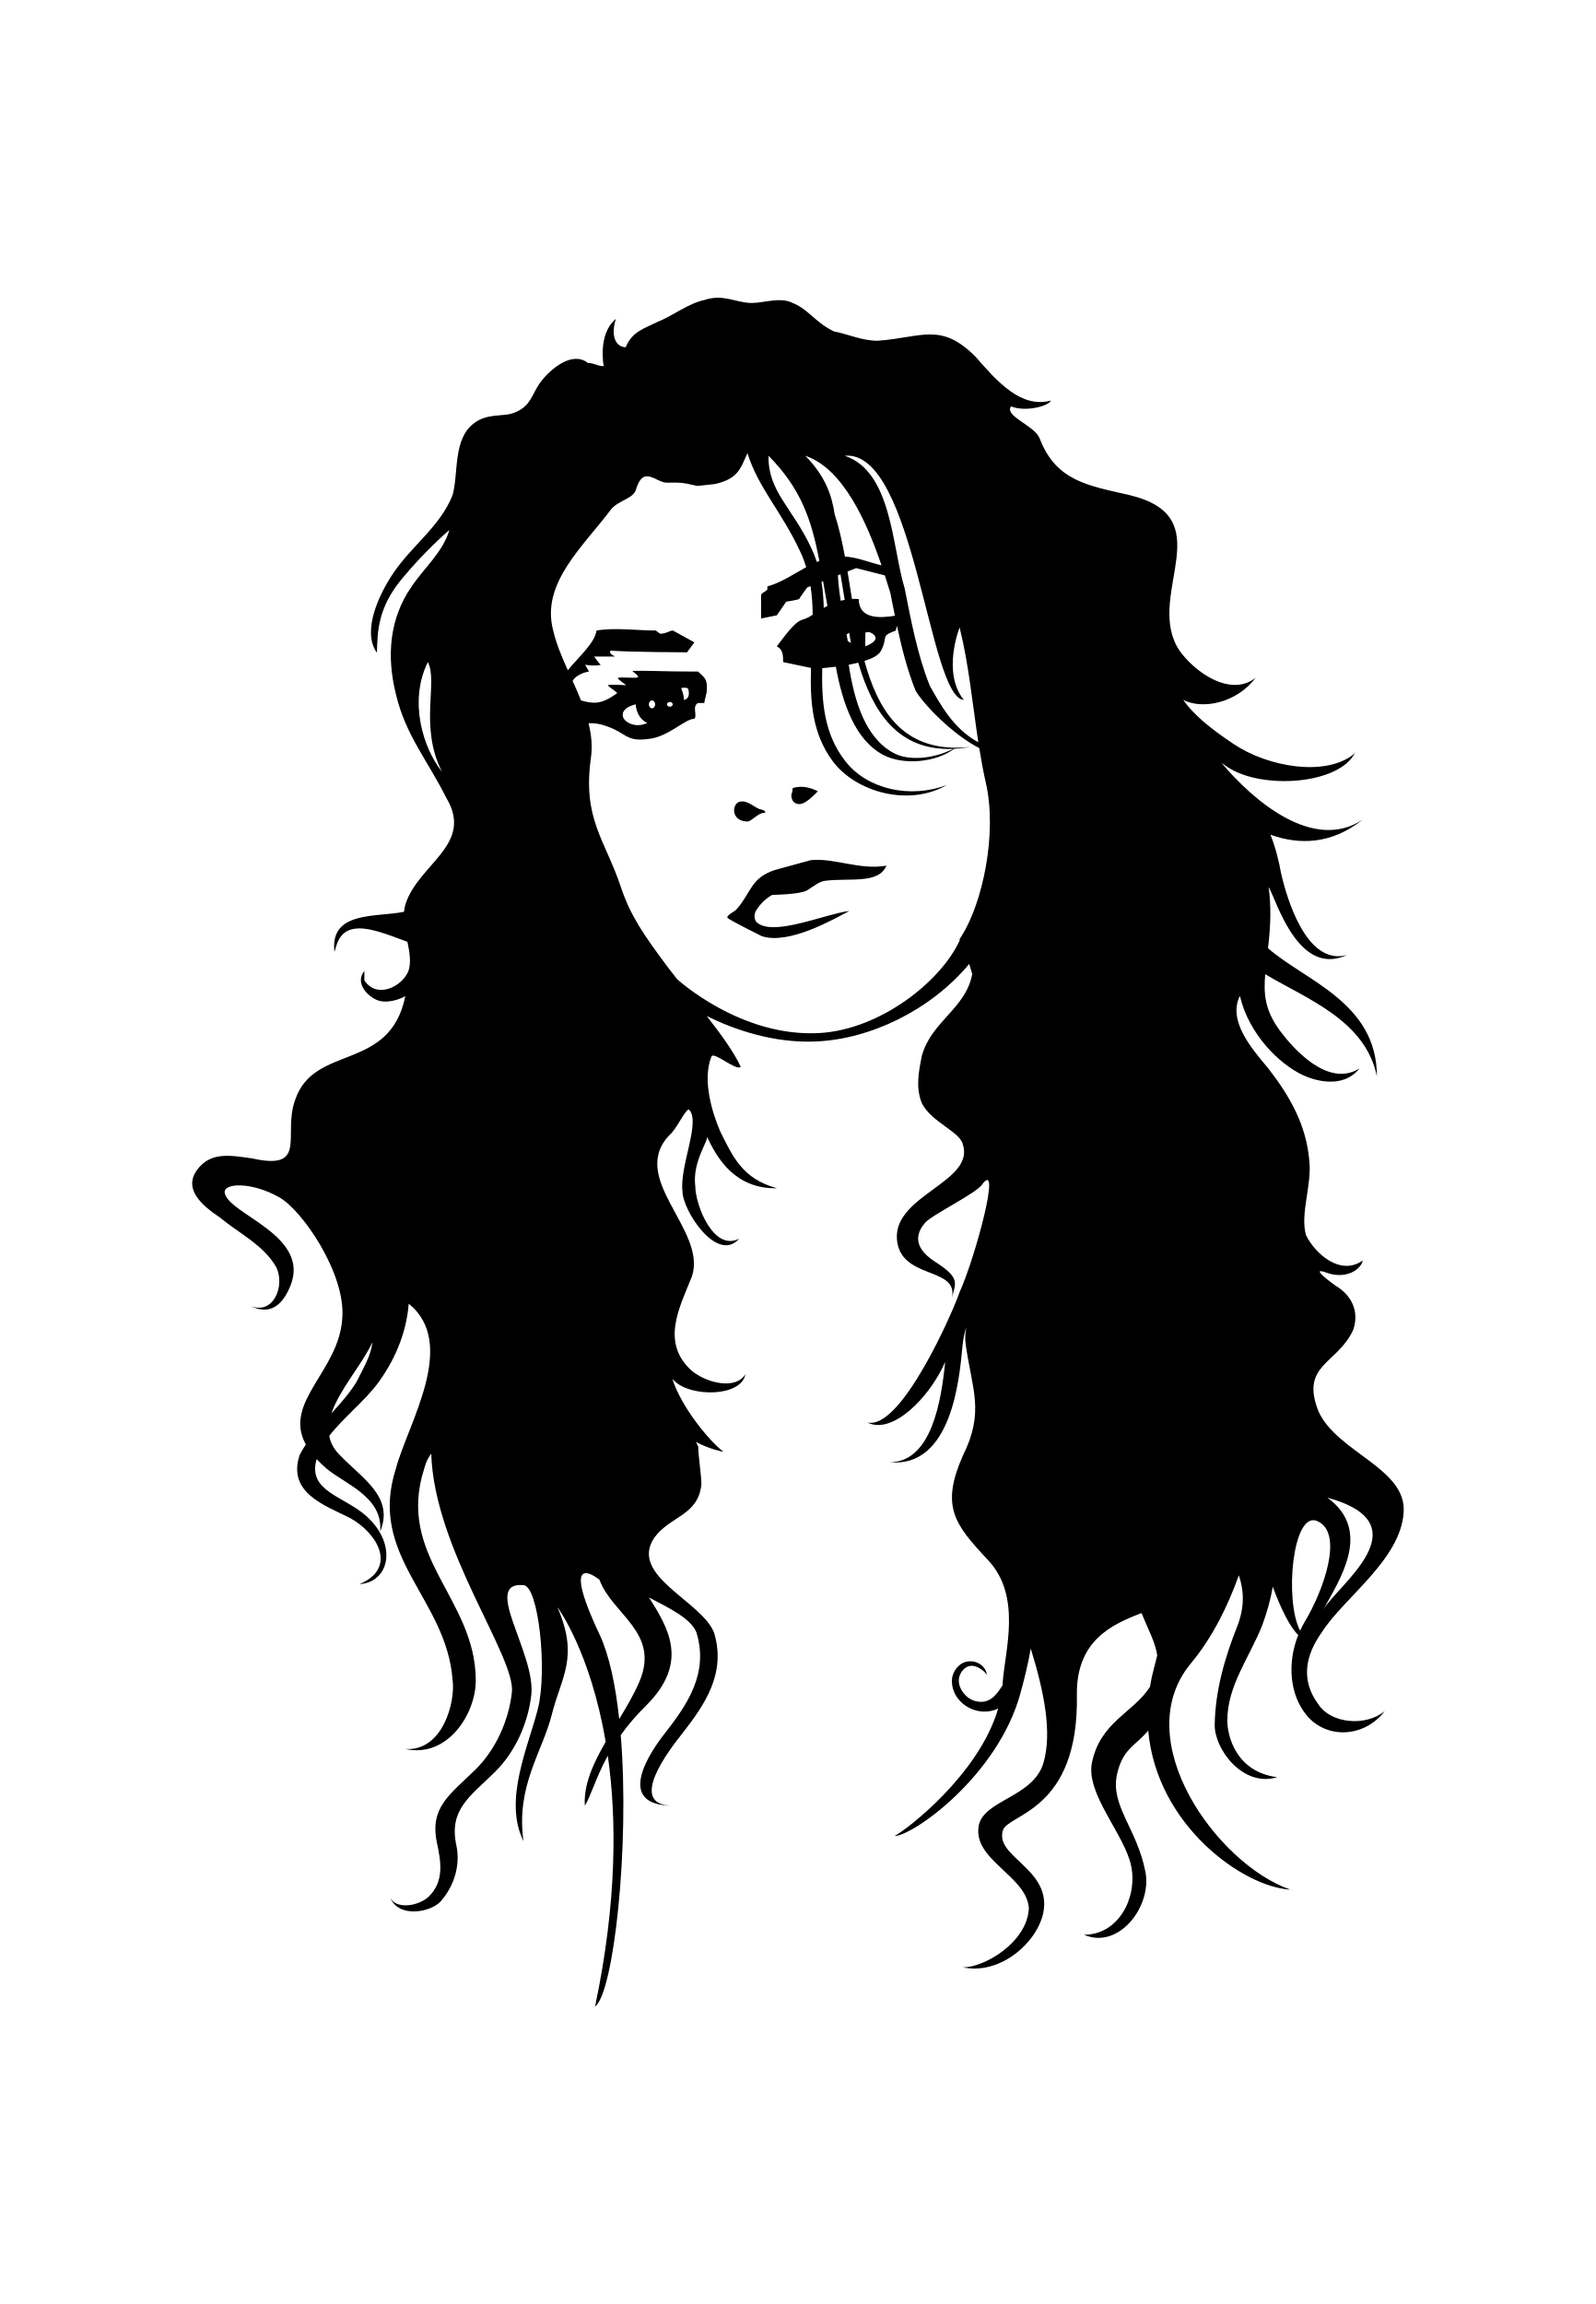
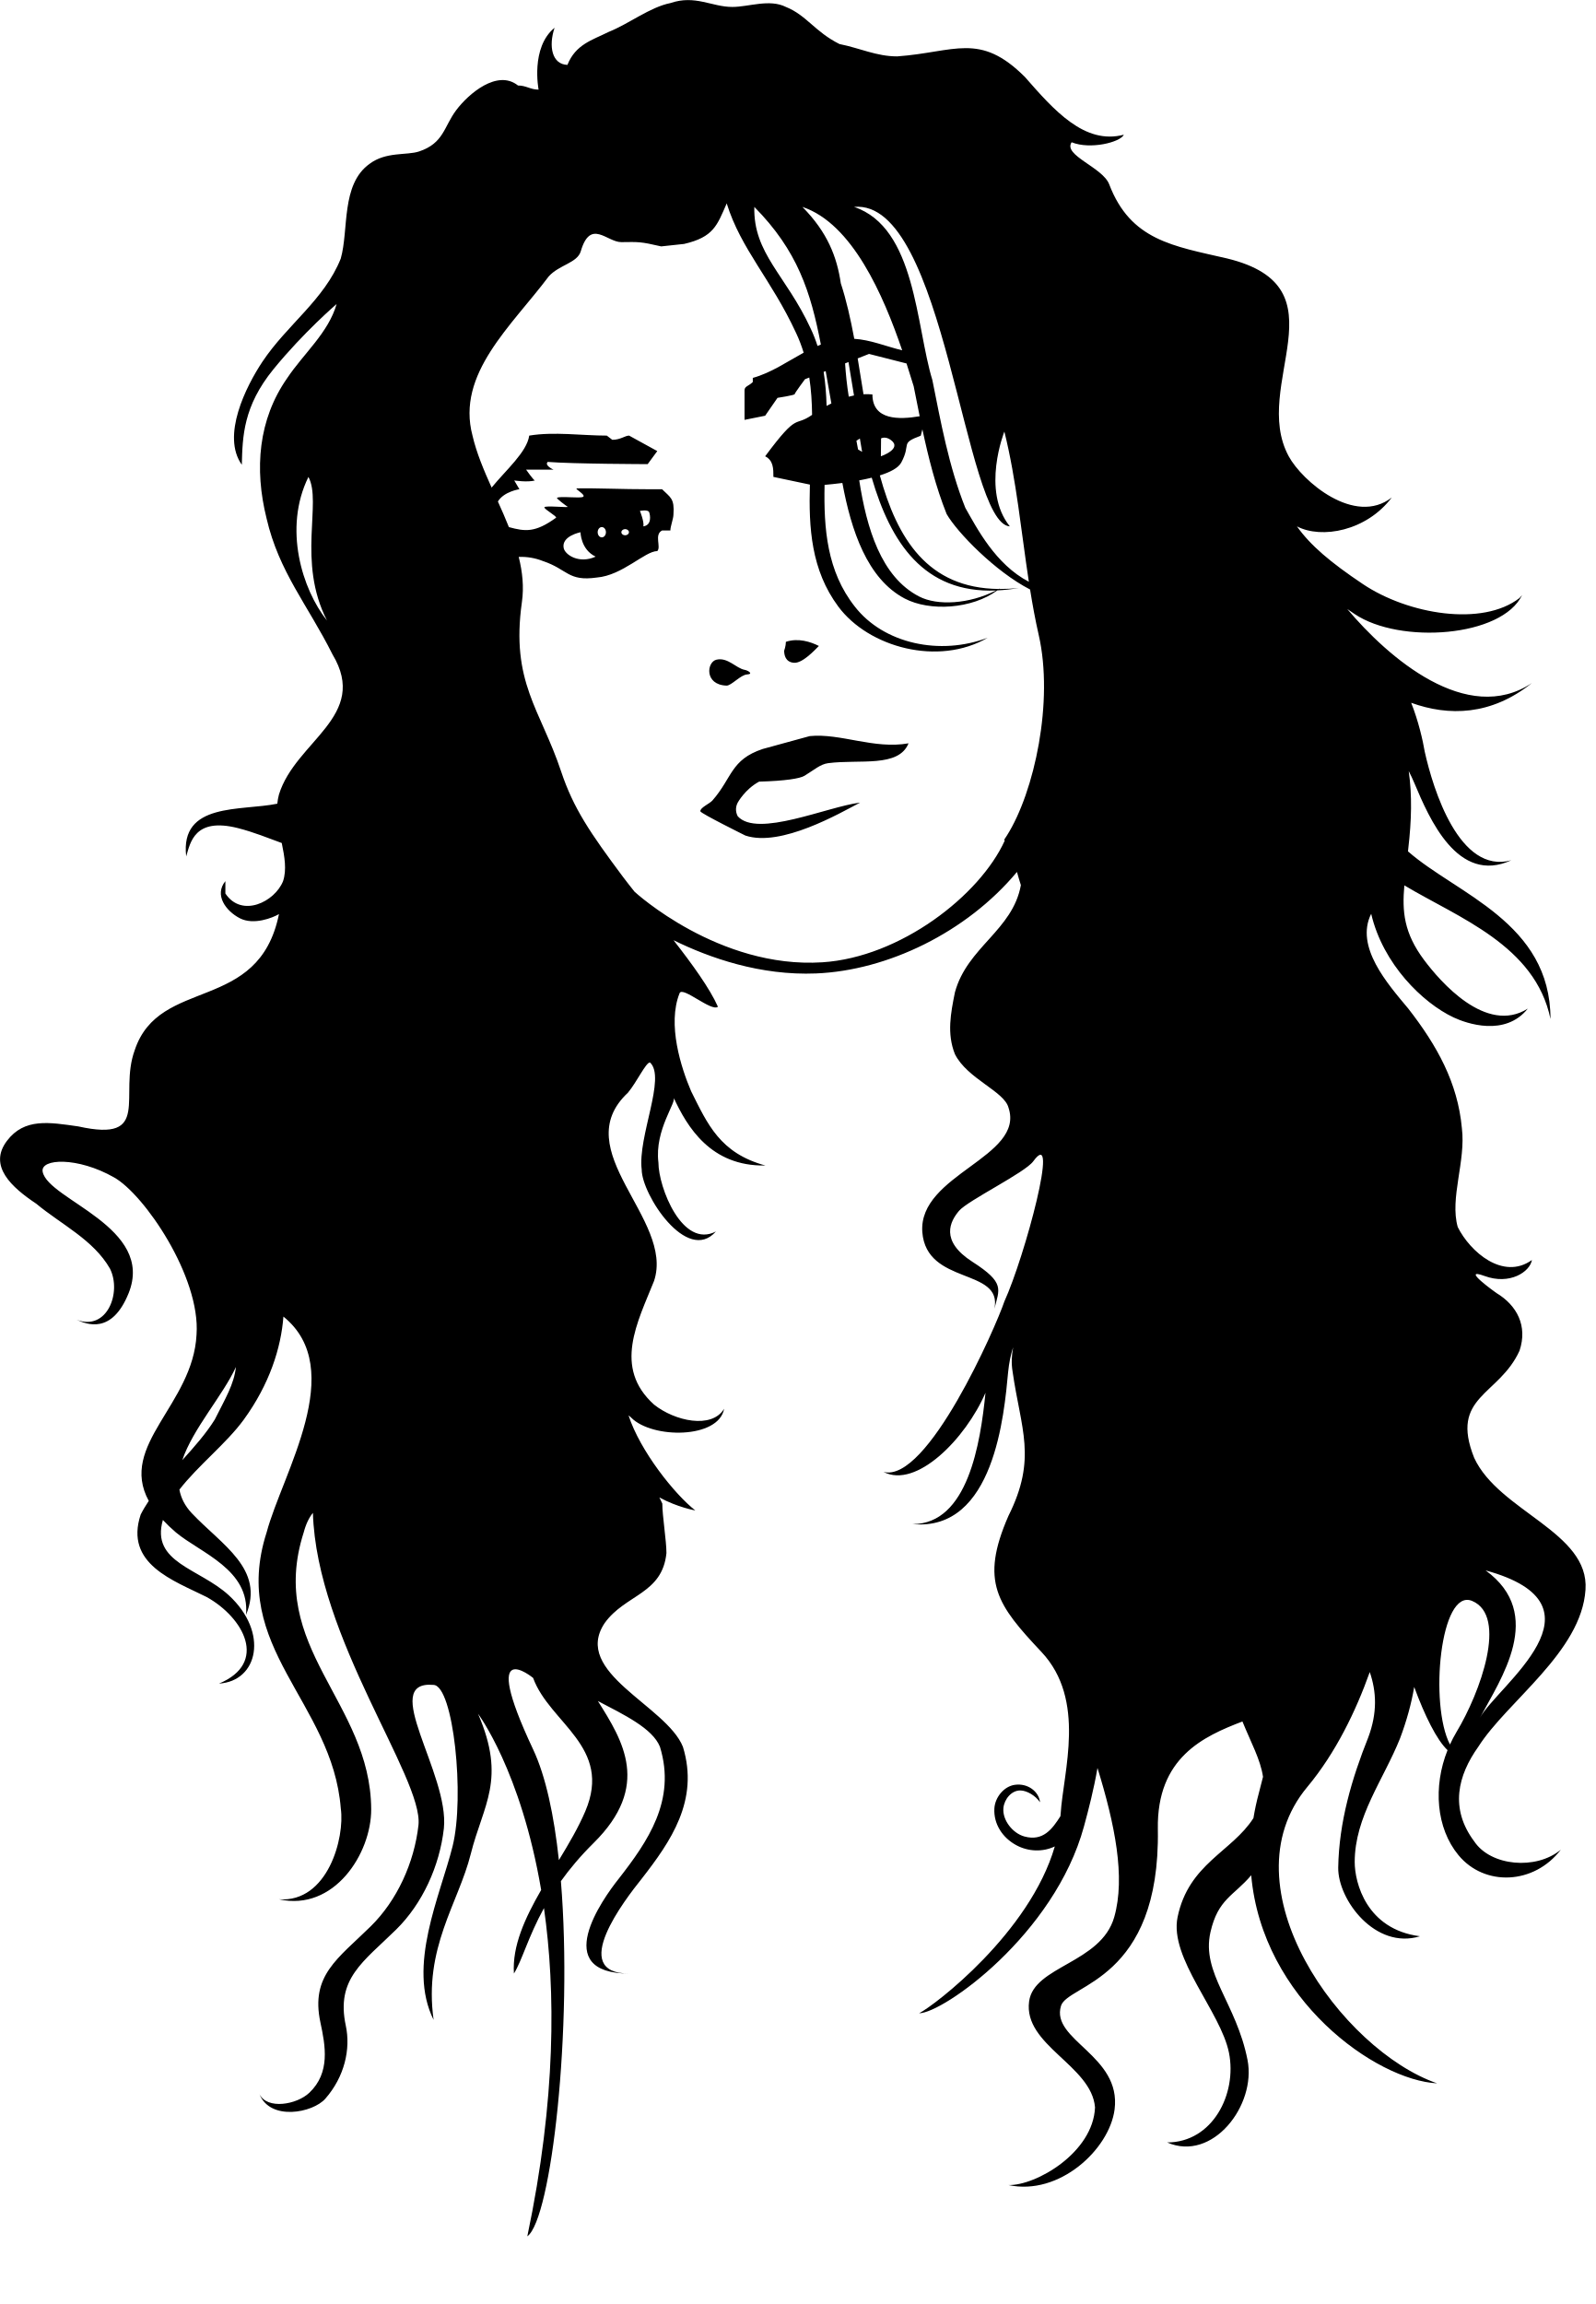
- <svg xmlns="http://www.w3.org/2000/svg" version="1.1" baseProfile="tiny" x="0px" y="0px" width="460px" height="664px" viewBox="-72.48 -9.78 602 664" overflow="visible" xml:space="preserve">
+ <svg xmlns="http://www.w3.org/2000/svg" version="1.1" baseProfile="tiny" x="0px" y="0px" width="460px" height="664px" overflow="visible" xml:space="preserve">
  <defs>
</defs>
  <path d="M20.99,379.81c0.24,0.08,0.6,0.25,1.05,0.46C21.7,380.13,21.35,379.99,20.99,379.81 M228.83,191.01  c2.47,0.2,6.01-3.67,7.2-4.85c-2.38-1.19-5.94-2.38-9.51-1.19c0,1.19-0.5,2.57-0.5,2.57C226.03,188.73,226.36,190.81,228.83,191.01   M209.4,197.59c1.39,0.05,4.06-3.12,5.94-3.22c1.88-0.1,0.35-1.13-0.69-1.32c-2.51-0.46-4.83-3.67-8.12-2.94  C203.68,190.75,202.95,197.36,209.4,197.59 M233.39,212.14l-13.55,3.71c-9.27,3.09-8.76,8.32-14.5,14.85  c-0.82,0.93-3.61,2.08-3.47,3.12c0.09,0.6,12.97,6.98,12.97,6.98c10.25,3.42,27.23-6.44,33.07-9.5c-9.5,1.19-29.63,10.21-35.27,3.94  c-0.74-1.41-0.59-2.82,0-3.94c0,0,2.1-3.86,6.16-6.04c7.54-0.2,11.75-0.89,13.07-1.68c2.77-1.68,4.55-3.34,6.83-3.64  c9.08-1.18,20.3,1.36,23.17-5.72C251.92,216,242.3,211.25,233.39,212.14 M426.12,503.37c-5.94,8.32-8.32,17.82-1.19,27.32  c4.75,7.13,17.82,8.32,24.95,2.38c-7.72,10.1-21.98,10.69-29.5,1.58c-6.44-7.79-7.35-19.78-3.15-30.27  c-3.09-2.89-6.59-9.96-9.61-18.21c-0.82,4.85-2.19,9.79-4.08,14.82c-4.75,11.88-13.07,22.57-13.07,35.64  c0,5.94,3.37,19.4,18.81,21.39c-12.87,3.96-23.71-10.55-23.56-19.8c0.21-13.07,3.91-25.64,8.66-37.52  c2.65-7.08,2.38-13.17,0.43-18.82c-4,11.24-9.83,23.31-18,33.11c-24.13,28.91,9.91,75.91,37.42,85.42  c-17.57-0.9-50.42-24.11-53.59-59.97c-5.05,5.97-9.57,6.8-11.75,16.41c-2.68,11.82,7.45,20.37,10.69,36.83  c2.57,13.07-10.1,29.5-23.17,23.76c13.07,0,20.2-13.96,17.82-25.84c-2.38-11.88-17.27-27.25-14.81-39.11  c3.2-15.42,15.63-18.77,21.86-28.52c0.39-2.37,0.9-4.77,1.56-7.21c0.44-1.62,0.83-3.18,1.2-4.69c-0.72-4.96-3.44-9.83-5.93-15.95  c-11.18,4.28-24.73,10.37-24.38,31.03c0.74,43.81-26,44.62-27.92,50.94c-3.01,9.9,17.46,14.24,15.45,29.85  c-1.49,11.49-15.94,24.95-30.59,21.78c7.92,0.2,24.43-9.35,24.95-22.38c-0.98-12.12-20.7-17.9-19-30.54  c1.38-10.25,20.73-10.97,24.54-24.31c3.29-11.52,0.16-26.82-4.83-42.97c-1.06,6.16-2.57,11.99-3.89,16.83  c-8.51,31.25-40.69,53.86-47.52,53.86c4.5-2.28,31.89-23.19,39.11-48.08c-3.47,1.66-7.65,1.51-11.09-0.35  c-3.96-2.13-6.58-6.09-6.33-10.58c0.18-3.21,2.76-6.41,5.94-6.83c3.71-0.5,6.88,1.93,7.23,5.04c-1.38-2-3.82-3.35-5.6-3.41  c-2.63-0.08-4.7,2.52-4.96,5.02c-0.36,3.5,2.66,7.31,6.03,8.24c5.44,1.5,8.09-2.23,10.4-5.84c0.02-0.21,0.05-0.41,0.06-0.62  c0.76-12.28,7.49-32.87-5.54-46.73c-12.71-13.52-17.82-20.2-9.5-39.21c8.32-16.63,3.56-24.95,1.19-41.58  c-0.4-2.37-0.27-4.74,0.16-7.01c-0.67,2.07-1.18,4.42-1.45,7.21c-1.12,11.89-3.96,45.99-27.52,43.76c15.91,0,19.54-23.28,21-37.85  c-5.74,13.27-19.96,27.75-29.41,22.8c12.67,3.37,32.47-41.98,34.85-49.11c5.94-13.07,16.13-51.14,8.32-40.39  c-2.38,3.27-18.86,11.29-21.38,14.26c-2.52,2.97-5.64,8.61,3.86,14.7c9.5,6.09,7.72,7.87,6.34,13.51  c2.38-11.88-19.6-6.65-20.79-22.09c-1.19-16.63,29.6-21.57,24.85-35.82c-1.19-4.75-11.88-8.32-15.45-15.45  c-2.38-5.94-1.19-11.88,0-17.82c3.56-13.07,16.63-17.82,19.01-30.89c-0.36-1.09-0.73-2.41-1.13-3.8  c-14.57,17.48-37.37,28.4-57.88,29.25c-16.08,0.67-30.72-4.47-41.11-9.58c5.35,6.84,10.45,13.89,12.8,19.17  c-1.81,1.58-10.2-6-11.05-3.9c-3.61,8.96,0.44,21.53,3.33,28.27c4.75,9.5,8.32,17.82,21.39,21.39  c-15.74,0.3-22.57-11.14-26.49-19.68c1.19,1.19-5.52,9.32-4.33,18.83c0,7.13,6.91,24.91,16.57,19.86  c-8.32,9.5-21.39-10.69-21.39-17.82c-1.19-9.5,7.12-26.58,2.38-30.89c-1.19,0-3.72,5.55-6.34,8.71  c-17.82,16.63,13.46,36.43,7.52,54.26c-4.75,11.88-11.88,24.95,0,35.64c5.94,4.75,16.63,7.13,20.2,1.19  c-1.58,8.71-20.7,8.71-26.78,2.58c-0.32-0.32-0.56-0.52-0.77-0.65c3.32,10.25,13.35,22.8,19.24,27.38c0,0-5.11-0.88-10.36-3.75  c0.53,1.1,0.85,1.77,0.85,1.77c0,3.56,1.19,10.69,1.19,14.26c-1.19,11.88-11.88,11.88-17.82,20.2  c-9.5,14.26,17.82,23.76,22.57,35.64c4.75,15.44-3.56,27.32-11.88,38.02c-4.75,5.94-21.38,27.33-3.56,27.33  c-22.97,0-7.81-21.39-3.06-27.33c8.32-10.69,16.63-22.57,11.88-38.02c-2.13-5.33-10.34-9.23-17.89-13.19  c7.22,11.47,15.38,24.48-1.23,40.91c-3.84,3.8-6.92,7.49-9.43,11c3.47,42.27-2.71,97.34-9.68,102.36c8.32-39.57,8.16-70.95,4.8-94.6  c-4.59,8.36-6.3,15.08-8.66,18.86c-0.53-7.95,3.21-16.02,7.85-24.08c-5.83-34.38-18.19-50.77-18.19-50.77  c8.22,19.01,1.47,26.14-2.1,40.39s-13.63,27.03-10.71,47.82c-7.72-15.49,1.91-35.78,5.47-50.04c3.56-14.26,0.25-46.3-5.5-46.5  c-15.84-1.39,4.62,25.56,2.99,41.33c-1.22,10.88-6.19,21.74-13.77,29.19c-9.47,9.31-17.4,14.13-14.5,27.68  c1.45,6.78-0.38,14.76-5.9,21.05c-3.6,4.1-15.88,6.49-18.99-1.32c2.22,4.53,10.75,3.07,14.4-0.41c6.06-5.77,4.62-13.49,3.17-20.26  c-2.9-13.55,5.04-18.37,14.5-27.68c7.58-7.45,12.55-18.31,13.77-29.19c1.4-13.56-29.36-53.88-30.43-89.97  c-1.09,1.34-2,3.17-2.65,5.63c-10.69,33.27,19.27,48.77,19.45,79.75c0.07,12.77-10.69,29.55-26.58,25.99  c14.11,0.99,19.01-17.82,17.82-26.14c-2.38-30.89-32.08-46.33-21.38-79.6c4.53-16.98,23.58-47.06,4.84-62.2  c-0.68,9.04-4.01,19.5-11.44,29.72c-4.95,6.8-13.15,13.19-18.54,20.15c0.44,2.36,1.54,4.64,3.56,6.79  c8.65,9.16,21.14,16.09,15.64,29.31c1.19-13.07-13.07-17.82-20.2-23.76c-1.43-1.22-2.67-2.42-3.76-3.59  c-3.57,12.31,10.54,13.91,19.01,21.71c11.61,10.7,8.42,24.75-2.84,25.44c14.26-5.94,7.13-19.01-3.56-24.95  c-9.5-4.75-23.76-9.5-19.01-23.76c0.67-1.33,1.46-2.64,2.33-3.94c-8.8-16.14,12.77-27.75,13.77-47.93  c1.19-16.63-15.1-40.44-23.76-45.29c-10.5-5.99-21.35-5.5-20.59-1.63c1.58,8.12,32.51,15.93,24.75,35.05  c-4.81,11.85-12,8.95-14.99,7.59c8.8,3.39,13.07-7.86,9.64-14.72c-4.75-8.32-14.11-12.77-21.24-18.71  c-7.13-4.75-13.92-10.9-8.46-18.12c5.05-6.68,12.28-5.34,20.59-4.16c21.38,4.75,11.48-8.91,16.24-21.98  c7.13-21.39,35.7-10.4,41.58-39.21c-1.78,1.04-7.28,3.27-11.29,1.19c-4.01-2.08-7.43-6.68-4.16-10.69v3.56  c4.75,7.13,14.26,2.38,16.63-3.56c1.09-3.28,0.43-7.06-0.38-10.99c-3.82-1.38-8.05-3.14-12.69-4.31  c-12.44-3.12-13.66,4.16-14.85,8.17c-1.83-15.68,15.83-13.03,26.26-15.19c0.09-0.89,0.23-1.76,0.47-2.63  c4.75-15.45,26.14-22.57,15.44-40.39c-7.13-14.26-15.44-23.76-19.01-39.21c-3.56-14.26-2.38-28.51,5.94-40.4  c4.75-7.13,11.88-13.07,14.26-21.38c0,0-9.5,8.12-18.22,18.81c-8.71,10.69-8.91,19.41-9.11,27.52c-5.94-8.32,1.19-22.57,5.94-29.7  c7.13-10.69,17.82-17.82,22.57-29.7c2.38-8.32,0-21.38,8.32-27.33c4.75-3.56,10.69-2.38,14.26-3.56c7.13-2.38,7.13-7.13,10.69-11.88  c3.56-4.75,11.88-11.88,17.82-7.13c2.38,0,3.56,1.19,5.94,1.19c0,0-2.38-12.13,4.6-17.82c-1.78,5.35-0.74,10.54,3.71,10.69  c2.38-5.94,7.13-7.13,11.88-9.5c5.94-2.38,11.88-7.13,17.82-8.32C200.39-1.56,205.14,2,211.08,2c4.75,0,10.69-2.38,15.44,0  c5.94,2.38,8.32,7.13,15.44,10.69c5.94,1.19,10.69,3.56,16.63,3.56c16.63-1.19,23.76-7.13,36.83,5.94  c8.32,9.5,17.18,19.64,28.51,16.63c-0.99,2.18-9.7,4.36-15.05,2.18c-2.57,3.76,8.96,7.21,10.83,12.12  c6.16,16.17,18.48,17.78,33.92,21.35c34.45,8.32,6.67,36.45,17.82,57.03c3.86,7.13,19.01,20.2,29.7,11.88  c-7.28,9.65-20.2,12.03-27.33,8.32c3.9,5.49,9.65,10.36,19.01,16.63c13.07,8.76,34.45,12.33,45.15,4.01l0.74-0.85  c-5.79,12.14-35.2,14.25-48.26,5.48c-0.74-0.5-1.45-0.98-2.14-1.46c11.76,13.97,34.53,33.8,53.23,21.33  c-11.76,9.43-24.01,9.6-34.8,5.7c2.1,5.29,3.37,10.9,3.91,14.12c2.38,10.69,9.95,35.42,24.95,31.26  c-15.45,7.13-23.67-12.08-27.92-22.18c-0.51-1.21-1.06-2.38-1.65-3.52c1,7.01,0.81,14.31-0.13,22.33c-0.03,0.28-0.05,0.54-0.08,0.81  c14.04,12.33,41.07,20.47,41.07,48.3c-4.41-21.26-26.59-29.18-42.12-38.5c-0.66,7.48-0.18,13.68,5.73,21.56  c4.57,6.09,17.82,21.53,29.85,13.96c-6.53,8.17-17.64,4.3-21.38,2.54c-8.91-4.18-20.39-15.41-23.76-29.87  c-4.75,9.5,4.75,20.2,10.69,27.32c8.32,10.69,14.26,21.39,15.45,34.45c1.19,9.5-3.56,20.2-1.19,28.51  c3.56,7.13,13.07,15.45,21.38,9.5c-0.59,3.42-6.39,7.28-13.66,4.6c-7.28-2.67,3.41,4.9,3.41,4.9c5.94,3.56,9.06,9.5,6.68,16.63  c-5.94,13.07-20.2,13.07-13.07,30.89c7.13,15.45,33.27,21.38,32.08,38.02C455.82,476.04,434.43,490.3,426.12,503.37 M94.25,178.83  c-8.71-17.03-1.39-34.06-5.35-41.38C81.58,152.29,87.13,169.92,94.25,178.83 M68,393.96c-3.72,8.16-12.4,17.76-15.46,26.85  c3.44-3.81,6.84-7.65,9.37-11.71C64.94,403.05,67.47,398.92,68,393.96 M246.17,59.63c17.82,5.94,17.82,34.45,22.57,49.9  c2.38,11.88,4.75,24.95,9.5,36.83c3.32,5.81,8.65,16.27,18.31,21.3c-2.21-14.44-3.57-29.29-7.06-43.28c0,0-6.76,16.99,1.58,27.32  C277.81,150.91,272.57,57.15,246.17,59.63 M265.08,119.96c-0.6-2.93-1.17-5.83-1.73-8.65c-0.61-1.97-1.29-4.19-2.06-6.56L250.48,102  l-3.27,1.29c0.57,3.4,1.12,6.86,1.68,10.33c0.86-0.04,1.71-0.03,2.57,0.05C251.47,121.19,259.21,120.95,265.08,119.96   M256.72,126.77c-1.58-1.14-2.77-0.42-2.77-0.42l-0.05,5.15C253.9,131.5,260.27,129.32,256.72,126.77 M247.66,138.44  c2.14,13.77,6.27,27.79,17.25,33.46c5.29,2.73,14.39,2.21,22.16-1.72c-20.84,0.82-30.36-13.87-35.81-32.51  C250.09,137.96,248.88,138.21,247.66,138.44 M248.49,130.22l-0.65-3.84l-0.99,0.64l0.47,2.51L248.49,130.22z M231.28,59.63  c7.23,7.32,9.95,14.4,11.07,22.02c1.59,4.83,2.81,10.26,3.88,15.99c4.73,0.31,8.88,2.11,13.81,3.32  C254.61,85.04,245.65,64.42,231.28,59.63 M244.56,104.34l-0.98,0.39c0.2,3.05,0.52,6.24,1.06,9.59c0.5-0.14,1.01-0.25,1.51-0.35  C245.61,110.73,245.09,107.5,244.56,104.34 M239.59,116.06c-0.58-3.17-1.1-6.2-1.6-9.11l-0.59,0.23c0.51,3.21,0.76,6.48,0.85,9.8  c0.46-0.25,0.91-0.49,1.38-0.71C239.61,116.2,239.6,116.13,239.59,116.06 M217.42,59.63c-0.32,13.46,9.11,19.6,16.24,35.05  c0.78,1.64,1.43,3.31,1.98,5.02c0.32-0.14,0.64-0.28,0.96-0.41C233.68,84.16,229.89,72.24,217.42,59.63 M153.66,483.57  c0,0-15.84-13.07,0,20.59c3.66,7.77,6.04,19.06,7.43,31.92c2.87-4.73,5.64-9.44,7.62-14.1  C176.63,503.37,158.41,496.63,153.66,483.57 M299.39,182.99c-0.98-4.3-1.78-8.68-2.49-13.1c-10.05-5.16-21.03-16.48-24.05-21.75  c-3.14-7.85-5.23-16.21-6.99-24.41l-0.47,1.84c-6.14,2.28-2.64,2.18-5.61,7.72c-0.84,1.57-3.21,2.79-6.18,3.72  c4.98,18.2,13.77,32.53,34.28,32.73c0.14-0.07,0.28-0.14,0.41-0.22c-0.09,0.08-0.2,0.14-0.29,0.22c1.79,0.01,3.66-0.07,5.63-0.28  c-2.17,0.38-4.22,0.6-6.18,0.69c-7.26,5.36-19.44,6.15-26.69,2.34c-10.78-5.67-15.42-19.58-17.96-33.3  c-1.96,0.25-3.75,0.43-5.13,0.55c-0.27,12.66,0.69,24.9,8.73,35.09c8.32,10.69,24.55,14.2,38.31,8.95  c-14.26,8.32-34.35,2.77-43.07-8.95c-7.84-10.54-8.57-22.7-8.2-35.17l-10.52-2.22c0-2.38,0-4.75-2.38-5.94  c9.7-13.07,8.24-8.24,13.53-11.94c-0.04-3.63-0.26-7.23-0.81-10.76l-1.24,0.49c0,0-2.97,3.99-2.97,4.3c0,0.31-4.95,1.07-4.95,1.07  l-3.56,5.15l-5.94,1.19v-8.52c0-1.19,1.19-1.19,2.38-2.38v-1.19c5.29-1.47,9.81-4.62,14.66-7.27c-0.59-1.92-1.3-3.81-2.18-5.67  c-7.13-15.44-15.88-24.11-20-37.35c-2.77,6.34-3.76,9.7-12.28,11.68l-6.6,0.71c-6.07-1.4-6.47-1.29-11.47-1.23  c-4.16,0.05-8.91-6.91-11.71,2.63c-1,3.39-6.22,3.9-9.23,7.24c-10.69,14.26-26.73,28.07-21.98,45.89c1.14,4.94,3.25,9.93,5.51,14.98  c4.15-5.09,10.16-10.23,10.84-14.98c7.13-1.19,15.23,0,22.36,0l1.58,1.21c2.38,0,3.66-1.21,4.85-1.21l8.12,4.46l-2.77,3.76  c0,0-21.53-0.05-28.81-0.64c-1.04,1.04,1.68,2.23,1.68,2.23h-7.91c0,0,2.08,2.97,2.52,3.12c-2.08,0.59-5.94,0-5.94,0l1.49,2.52  c0,0-4.46,0.65-6.2,3.54c1.1,2.45,2.19,4.9,3.17,7.38c4.71,1.29,7.6,1.63,13.57-2.69c0.48-0.35-3.43-2.44-3.34-3.02  c0.09-0.58,7.19,0.17,6.7-0.15c-0.39-0.25-3.3-2.39-3.06-2.57c0.78-0.59,6.69,0.22,7.52-0.3c0.93-0.57-2.7-2.4-1.78-2.43  c5.4-0.12,12.98,0.26,20.99,0.25c1.19,0,2.38,0,3.56,0c2.38,2.38,3.61,2.6,3.27,7.28c0,1.19-0.89,3.42-0.89,4.6h-2.38  c-2.38,1.19-0.2,4.75-1.39,5.94c-3.56,0-10.05,7.03-17.43,7.62c-8.32,1.19-8.38-2.36-15.51-4.74c-2.23-0.89-4.63-1.3-7-1.2  c1.08,4.3,1.54,8.64,0.92,13.02c-3.27,23.07,5.35,30.94,11.29,48.77c3.56,10.69,8.42,17.78,17.82,30.39  c0.94,1.26,2.09,2.72,3.36,4.31c0.17,0.16,24.26,22.26,54.12,20.34c22.47-1.44,45.4-19.26,52.58-35.07  c-0.05-0.09-0.1-0.19-0.16-0.27c0.26-0.38,0.52-0.78,0.78-1.19c0,0,0,0,0,0C298.18,228.2,303.76,202.09,299.39,182.99   M162.47,157.94c0.39,1.97,4.46,4.65,9.21,2.48c-4.31-2.05-4.36-7.03-4.36-7.03S161.77,154.47,162.47,157.94 M173.46,154.87  c0.66,0,1.19-0.67,1.19-1.49c0-0.82-0.53-1.48-1.19-1.48c-0.66,0-1.19,0.66-1.19,1.48C172.27,154.2,172.8,154.87,173.46,154.87   M180.19,154.27c0.6,0,1.09-0.4,1.09-0.89c0-0.49-0.49-0.89-1.09-0.89s-1.09,0.4-1.09,0.89  C179.1,153.88,179.59,154.27,180.19,154.27 M185.44,151.7c2.48-0.4,1.98-3.17,1.68-4.06c-0.3-0.89-2.67-0.4-2.67-0.4  S185.73,150.41,185.44,151.7 M428.2,452.58c17.38,12.62,4.31,31.33-1.63,42.47C431.59,485.83,465.03,462.67,428.2,452.58   M424.34,461.39c-9.23-3.91-12.41,29.91-6.41,41.37c0.55-1.21,1.16-2.4,1.85-3.55C426.71,487.72,434.63,465.74,424.34,461.39" />
</svg>
